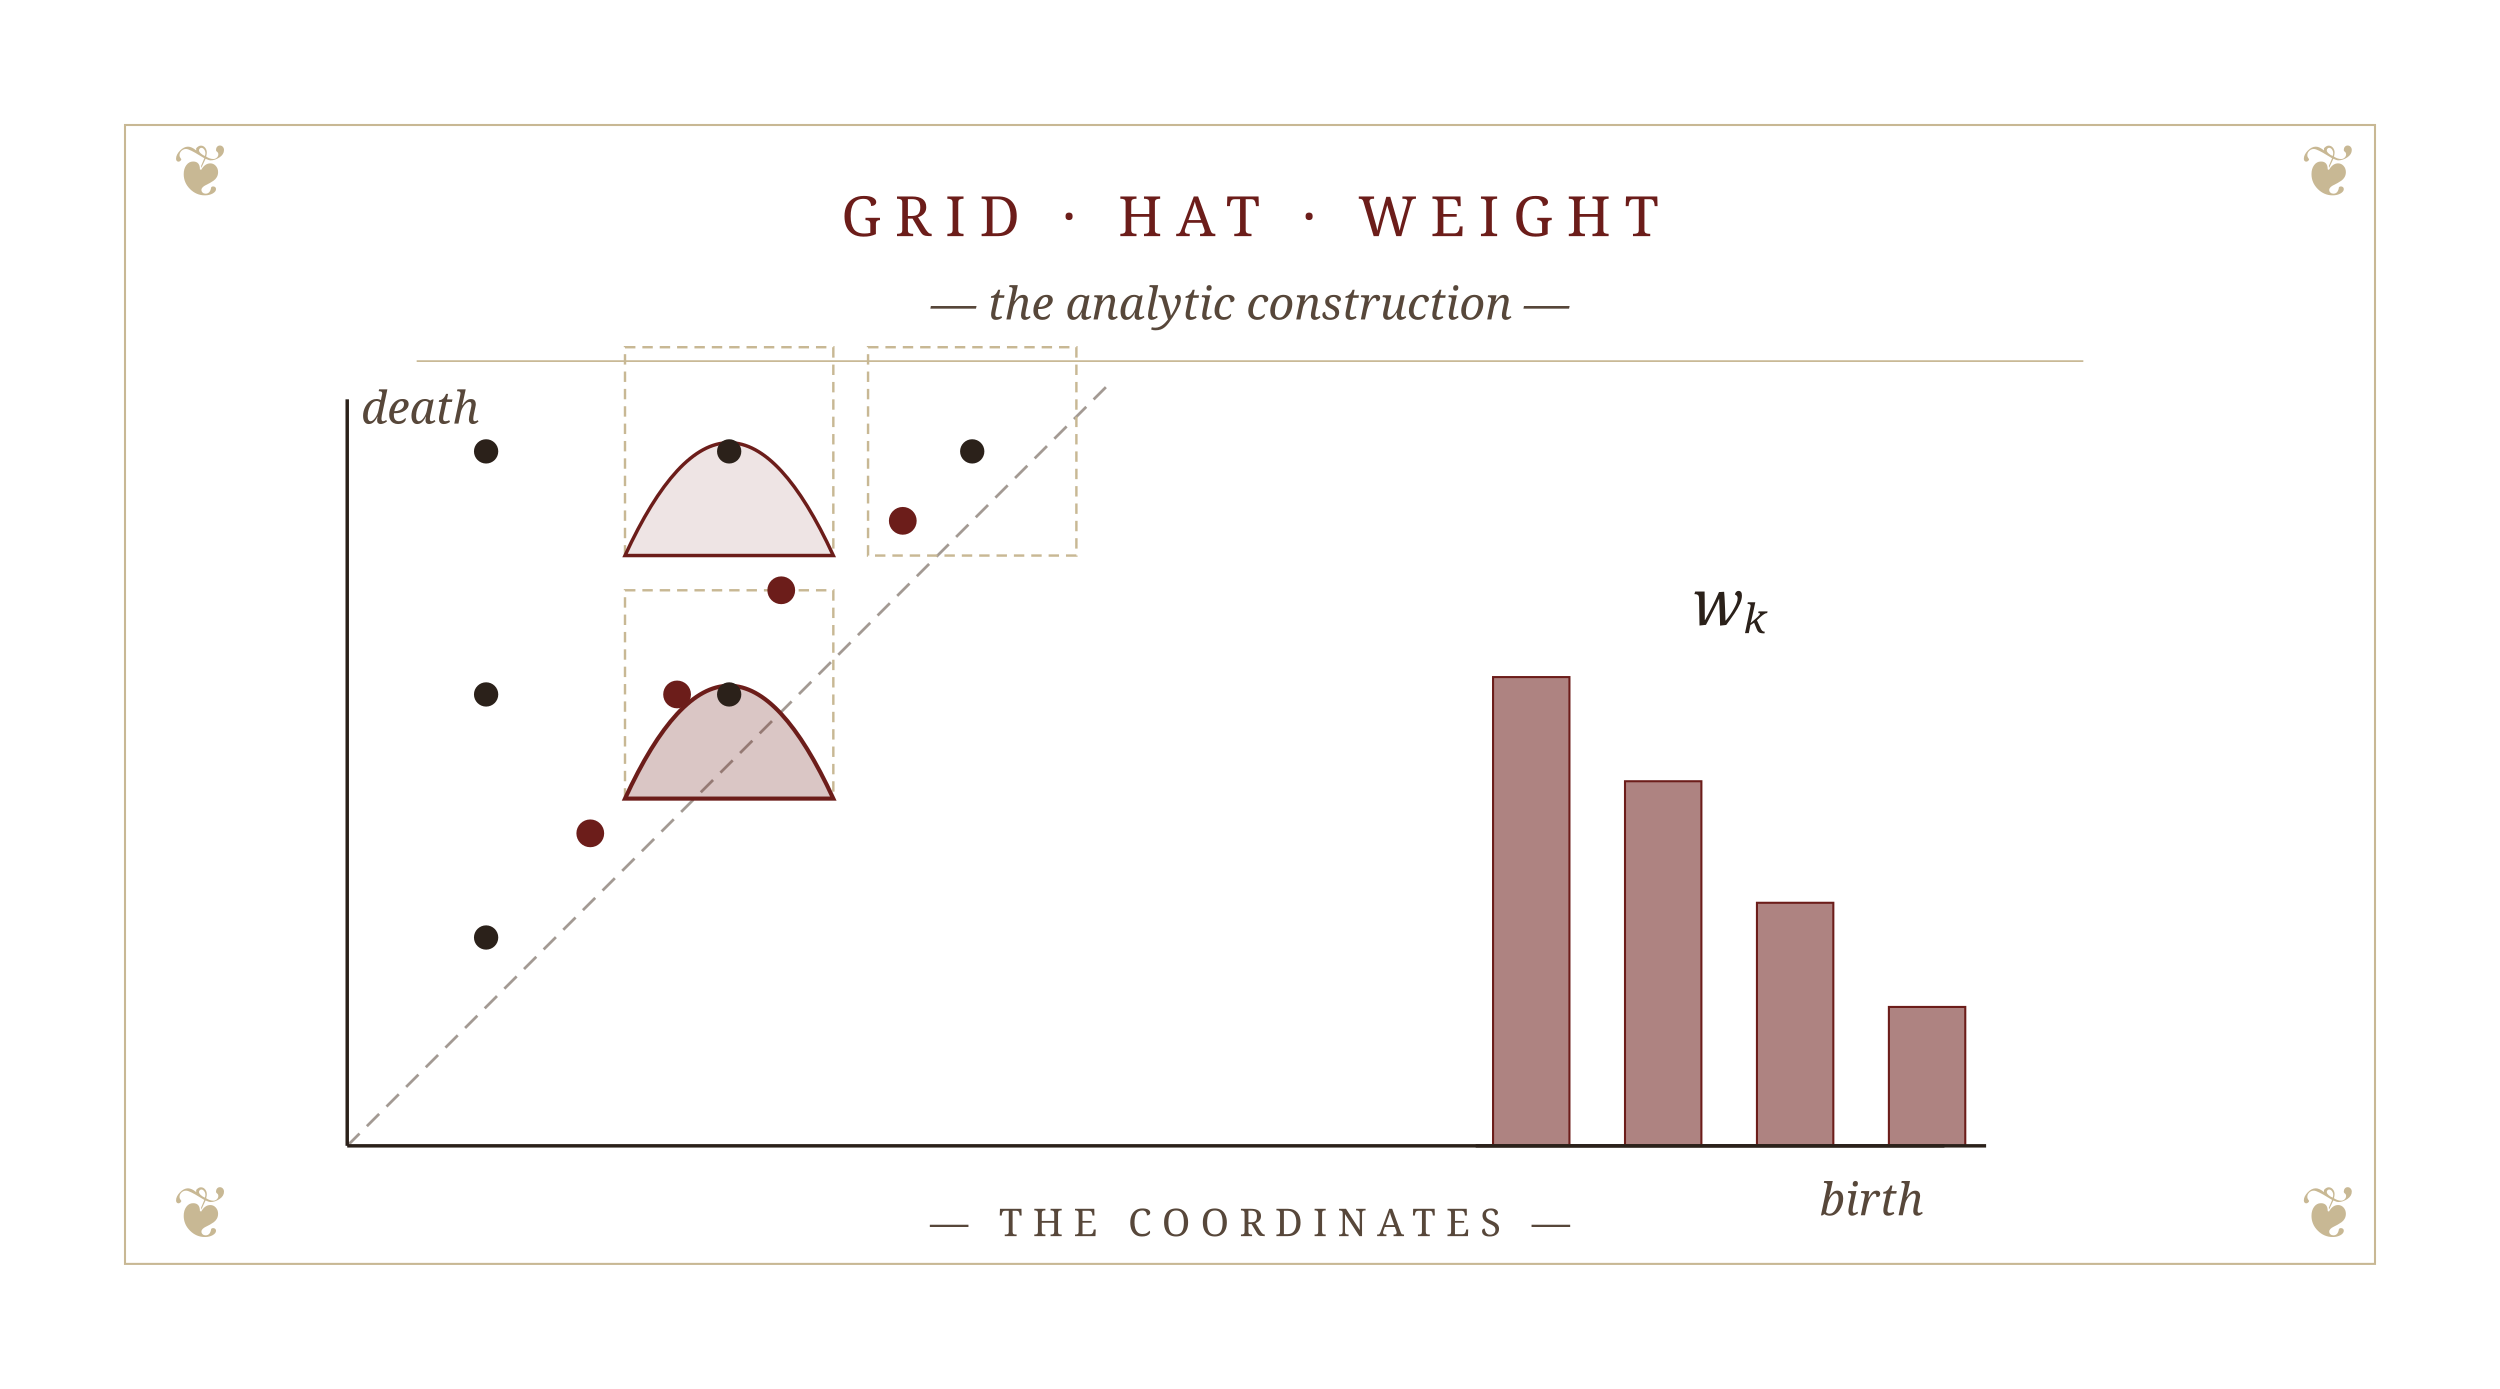
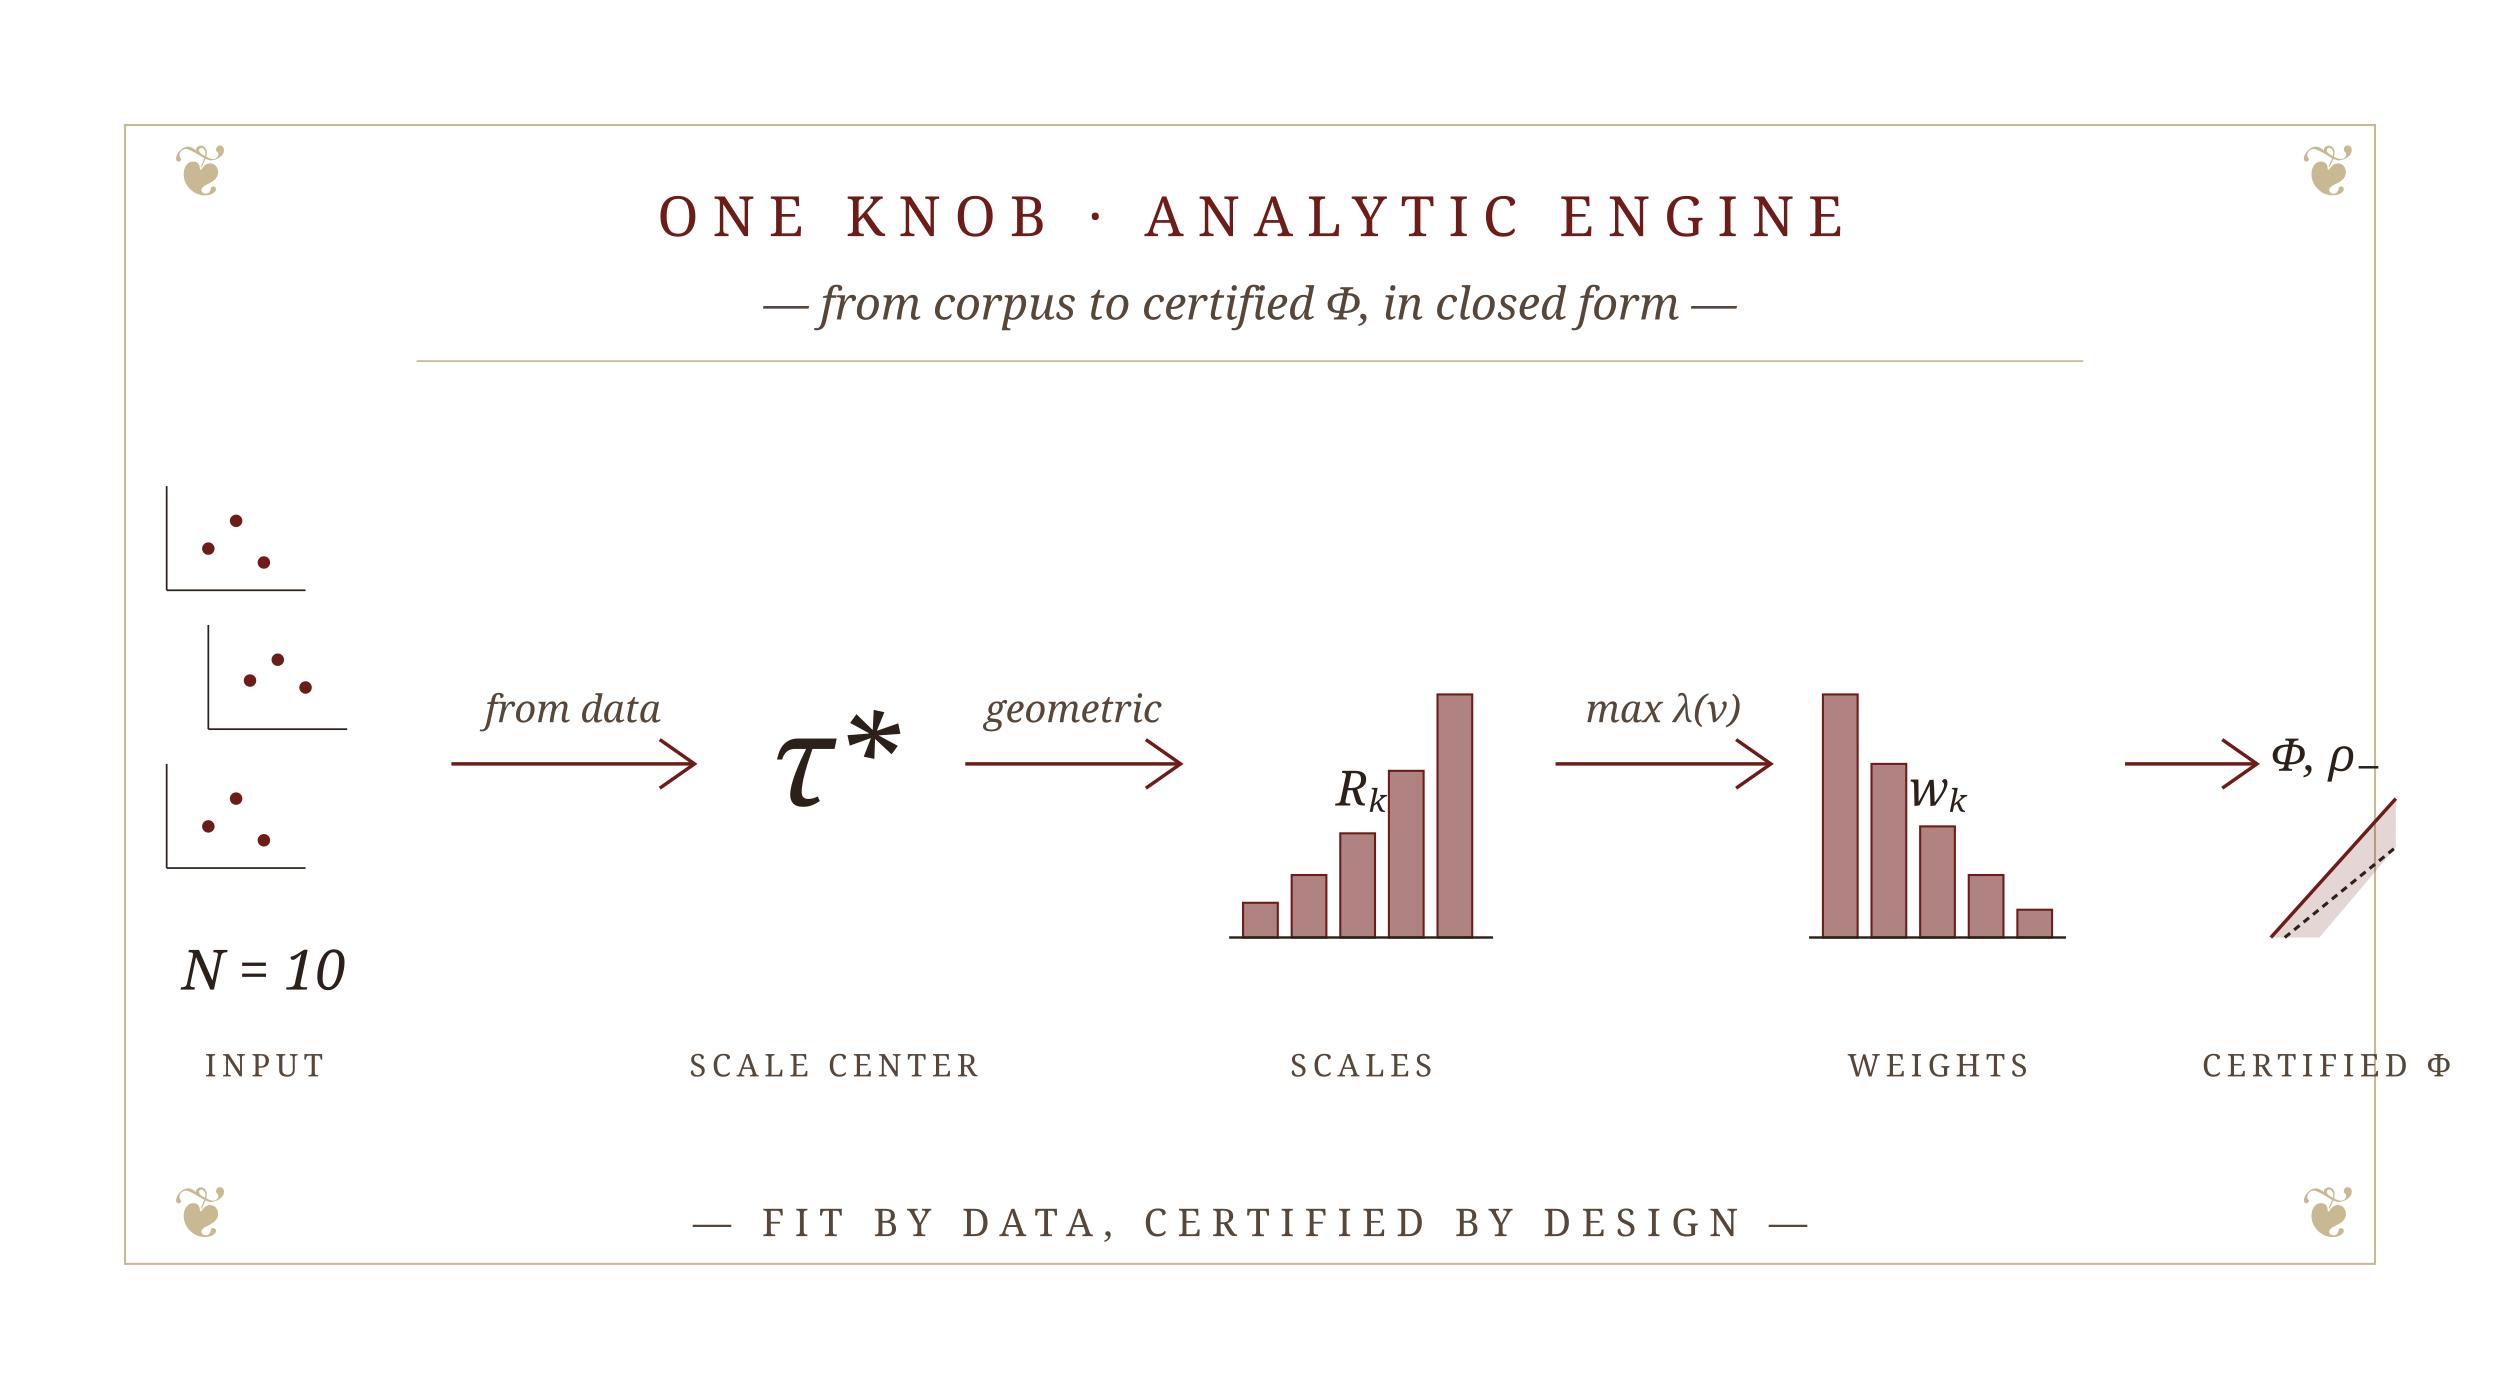
<svg xmlns="http://www.w3.org/2000/svg" viewBox="0 0 720 400" preserveAspectRatio="xMidYMid meet">
  <rect x="36" y="36" width="648" height="328" fill="none" stroke="#c8b894" stroke-width="0.6" />
-   <text x="360" y="68" fill="#6c1d1a" font-family="Alegreya SC, EB Garamond, Georgia, serif" font-weight="500" font-size="16" letter-spacing="4" text-anchor="middle">GRID  ·  HAT  ·  WEIGHT</text>
-   <text x="360" y="92" fill="#57473a" font-family="EB Garamond, Georgia, serif" font-style="italic" font-size="13" text-anchor="middle">— the analytic construction —</text>
+   <text x="360" y="68" fill="#6c1d1a" font-family="Alegreya SC, EB Garamond, Georgia, serif" font-weight="500" font-size="16" letter-spacing="4" text-anchor="middle">ONE KNOB  ·  ANALYTIC ENGINE</text>
+   <text x="360" y="92" fill="#57473a" font-family="EB Garamond, Georgia, serif" font-style="italic" font-size="13" text-anchor="middle">— from corpus to certified Φ, in closed form —</text>
  <line x1="120" y1="104" x2="600" y2="104" stroke="#c8b894" stroke-width="0.5" />
-   <line x1="100" y1="330" x2="320" y2="110" stroke="#57473a" stroke-width="0.8" stroke-dasharray="5 3" opacity="0.55" />
-   <line x1="100" y1="330" x2="560" y2="330" stroke="#2b211a" stroke-width="1.0" />
-   <line x1="100" y1="330" x2="100" y2="115" stroke="#2b211a" stroke-width="1.0" />
-   <rect x="180" y="170" width="60" height="60" fill="none" stroke="#c8b894" stroke-width="0.7" stroke-dasharray="3 2" />
-   <rect x="180" y="100" width="60" height="60" fill="none" stroke="#c8b894" stroke-width="0.7" stroke-dasharray="3 2" />
-   <rect x="250" y="100" width="60" height="60" fill="none" stroke="#c8b894" stroke-width="0.7" stroke-dasharray="3 2" />
-   <path d="M 180 230 Q 210 165, 240 230 Z" fill="#6c1d1a" fill-opacity="0.25" stroke="#6c1d1a" stroke-width="1.2" />
-   <path d="M 180 160 Q 210 95, 240 160 Z" fill="#6c1d1a" fill-opacity="0.12" stroke="#6c1d1a" stroke-width="1.0" />
-   <g fill="#2b211a" stroke="none">
-     <circle cx="140" cy="270" r="3.5" />
-     <circle cx="140" cy="200" r="3.5" />
-     <circle cx="210" cy="200" r="3.5" />
-     <circle cx="140" cy="130" r="3.5" />
-     <circle cx="210" cy="130" r="3.5" />
-     <circle cx="280" cy="130" r="3.5" />
+   <g stroke="#2b211a" fill="none" stroke-width="0.5">
+     <line x1="48" y1="170" x2="88" y2="170" />
+     <line x1="48" y1="170" x2="48" y2="140" />
+     <line x1="60" y1="210" x2="100" y2="210" />
+     <line x1="60" y1="210" x2="60" y2="180" />
+     <line x1="48" y1="250" x2="88" y2="250" />
+     <line x1="48" y1="250" x2="48" y2="220" />
  </g>
  <g fill="#6c1d1a" stroke="none">
-     <circle cx="170" cy="240" r="4" />
-     <circle cx="195" cy="200" r="4" />
-     <circle cx="225" cy="170" r="4" />
-     <circle cx="260" cy="150" r="4" />
+     <circle cx="60" cy="158" r="1.8" />
+     <circle cx="68" cy="150" r="1.8" />
+     <circle cx="76" cy="162" r="1.8" />
+     <circle cx="72" cy="196" r="1.8" />
+     <circle cx="80" cy="190" r="1.8" />
+     <circle cx="88" cy="198" r="1.8" />
+     <circle cx="60" cy="238" r="1.8" />
+     <circle cx="68" cy="230" r="1.8" />
+     <circle cx="76" cy="242" r="1.8" />
  </g>
+   <text x="76" y="285" fill="#2b211a" font-family="EB Garamond, Georgia, serif" font-style="italic" font-size="16" text-anchor="middle">N = 10</text>
+   <text x="76" y="310" fill="#57473a" font-family="Alegreya SC, EB Garamond, Georgia, serif" font-size="9" letter-spacing="1.6" text-anchor="middle">INPUT</text>
+   <g stroke="#6c1d1a" fill="none" stroke-width="1.0">
+     <line x1="130" y1="220" x2="200" y2="220" />
+     <path d="M 190 213 L 200 220 L 190 227" />
+   </g>
+   <text x="165" y="208" fill="#57473a" font-family="EB Garamond, Georgia, serif" font-style="italic" font-size="11" text-anchor="middle">from data</text>
+   <text x="240" y="232" fill="#2b211a" font-family="EB Garamond, Georgia, serif" font-style="italic" font-size="36" text-anchor="middle">τ*</text>
+   <text x="240" y="310" fill="#57473a" font-family="Alegreya SC, EB Garamond, Georgia, serif" font-size="9" letter-spacing="1.6" text-anchor="middle">SCALE CENTER</text>
+   <g stroke="#6c1d1a" fill="none" stroke-width="1.0">
+     <line x1="278" y1="220" x2="340" y2="220" />
+     <path d="M 330 213 L 340 220 L 330 227" />
+   </g>
+   <text x="309" y="208" fill="#57473a" font-family="EB Garamond, Georgia, serif" font-style="italic" font-size="11" text-anchor="middle">geometric</text>
  <g fill="#6c1d1a" fill-opacity="0.55" stroke="#6c1d1a" stroke-width="0.6">
-     <rect x="430" y="195" width="22" height="135" />
-     <rect x="468" y="225" width="22" height="105" />
-     <rect x="506" y="260" width="22" height="70" />
-     <rect x="544" y="290" width="22" height="40" />
+     <rect x="358" y="260" width="10" height="10" />
+     <rect x="372" y="252" width="10" height="18" />
+     <rect x="386" y="240" width="10" height="30" />
+     <rect x="400" y="222" width="10" height="48" />
+     <rect x="414" y="200" width="10" height="70" />
  </g>
-   <line x1="425" y1="330" x2="572" y2="330" stroke="#2b211a" stroke-width="1.0" />
-   <text x="498" y="180" fill="#2b211a" font-family="EB Garamond, Georgia, serif" font-style="italic" font-size="18" text-anchor="middle">w<tspan baseline-shift="sub" font-size="0.65em">k</tspan>
+   <line x1="354" y1="270" x2="430" y2="270" stroke="#2b211a" stroke-width="0.7" />
+   <text x="392" y="232" fill="#2b211a" font-family="EB Garamond, Georgia, serif" font-style="italic" font-size="14" text-anchor="middle">R<tspan baseline-shift="sub" font-size="0.65em">k</tspan>
  </text>
-   <text x="554" y="350" fill="#57473a" font-family="EB Garamond, Georgia, serif" font-style="italic" font-size="13" text-anchor="end">birth</text>
-   <text x="104" y="122" fill="#57473a" font-family="EB Garamond, Georgia, serif" font-style="italic" font-size="13">death</text>
+   <text x="392" y="310" fill="#57473a" font-family="Alegreya SC, EB Garamond, Georgia, serif" font-size="9" letter-spacing="1.6" text-anchor="middle">SCALES</text>
+   <g stroke="#6c1d1a" fill="none" stroke-width="1.0">
+     <line x1="448" y1="220" x2="510" y2="220" />
+     <path d="M 500 213 L 510 220 L 500 227" />
+   </g>
+   <text x="479" y="208" fill="#57473a" font-family="EB Garamond, Georgia, serif" font-style="italic" font-size="11" text-anchor="middle">max λ(ν)</text>
+   <g fill="#6c1d1a" fill-opacity="0.55" stroke="#6c1d1a" stroke-width="0.6">
+     <rect x="525" y="200" width="10" height="70" />
+     <rect x="539" y="220" width="10" height="50" />
+     <rect x="553" y="238" width="10" height="32" />
+     <rect x="567" y="252" width="10" height="18" />
+     <rect x="581" y="262" width="10" height="8" />
+   </g>
+   <line x1="521" y1="270" x2="595" y2="270" stroke="#2b211a" stroke-width="0.7" />
+   <text x="558" y="232" fill="#2b211a" font-family="EB Garamond, Georgia, serif" font-style="italic" font-size="14" text-anchor="middle">w<tspan baseline-shift="sub" font-size="0.65em">k</tspan>
+   </text>
+   <text x="558" y="310" fill="#57473a" font-family="Alegreya SC, EB Garamond, Georgia, serif" font-size="9" letter-spacing="1.6" text-anchor="middle">WEIGHTS</text>
+   <g stroke="#6c1d1a" fill="none" stroke-width="1.0">
+     <line x1="612" y1="220" x2="650" y2="220" />
+     <path d="M 640 213 L 650 220 L 640 227" />
+   </g>
+   <path d="M 654 270 L 690 230 L 690 244 L 668 270 Z" fill="#6c1d1a" fill-opacity="0.18" stroke="none" />
+   <line x1="654" y1="270" x2="690" y2="230" stroke="#6c1d1a" stroke-width="1.0" />
+   <line x1="658" y1="270" x2="690" y2="244" stroke="#2b211a" stroke-width="0.9" stroke-dasharray="2 1.5" />
+   <text x="670" y="222" fill="#2b211a" font-family="EB Garamond, Georgia, serif" font-style="italic" font-size="13" text-anchor="middle">Φ, ρ<tspan baseline-shift="sub" font-size="0.7em">−</tspan>
+   </text>
+   <text x="670" y="310" fill="#57473a" font-family="Alegreya SC, EB Garamond, Georgia, serif" font-size="9" letter-spacing="1.6" text-anchor="middle">CERTIFIED Φ</text>
  <text x="50" y="56" fill="#c8b894" font-family="EB Garamond, Georgia, serif" font-size="20">❦</text>
  <text x="678" y="56" fill="#c8b894" font-family="EB Garamond, Georgia, serif" font-size="20" text-anchor="end">❦</text>
  <text x="50" y="356" fill="#c8b894" font-family="EB Garamond, Georgia, serif" font-size="20">❦</text>
  <text x="678" y="356" fill="#c8b894" font-family="EB Garamond, Georgia, serif" font-size="20" text-anchor="end">❦</text>
-   <text x="360" y="356" fill="#57473a" font-family="Alegreya SC, EB Garamond, Georgia, serif" font-size="11" letter-spacing="3" text-anchor="middle">— THE COORDINATES —</text>
+   <text x="360" y="356" fill="#57473a" font-family="Alegreya SC, EB Garamond, Georgia, serif" font-size="11" letter-spacing="3" text-anchor="middle">— FIT BY DATA, CERTIFIED BY DESIGN —</text>
</svg>
